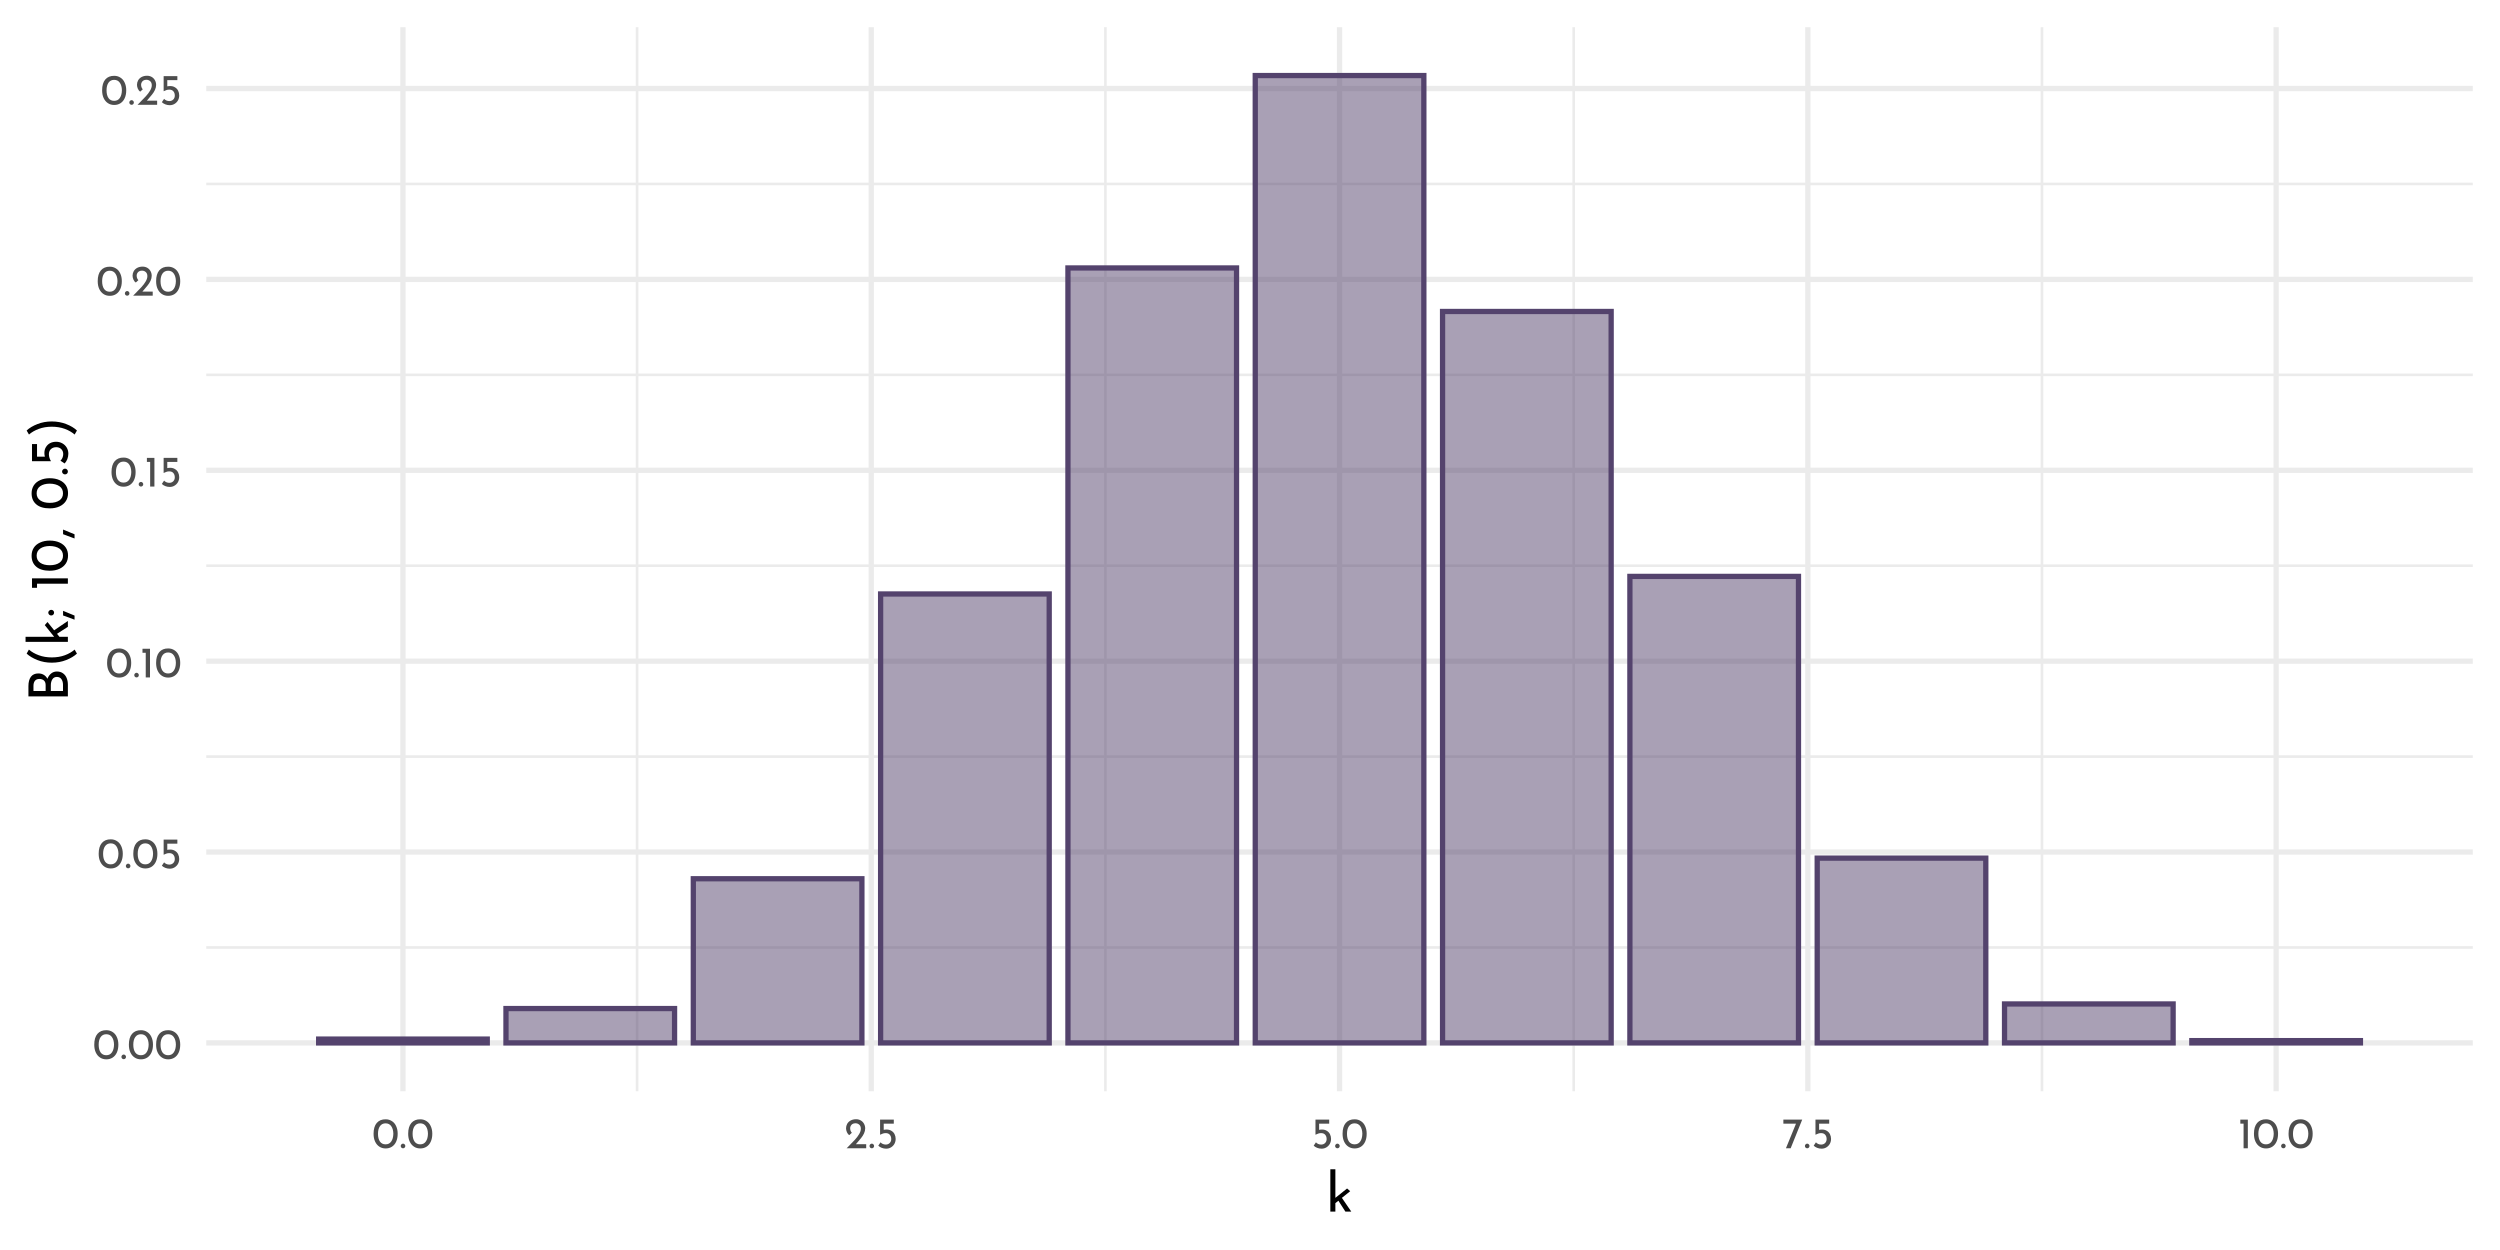
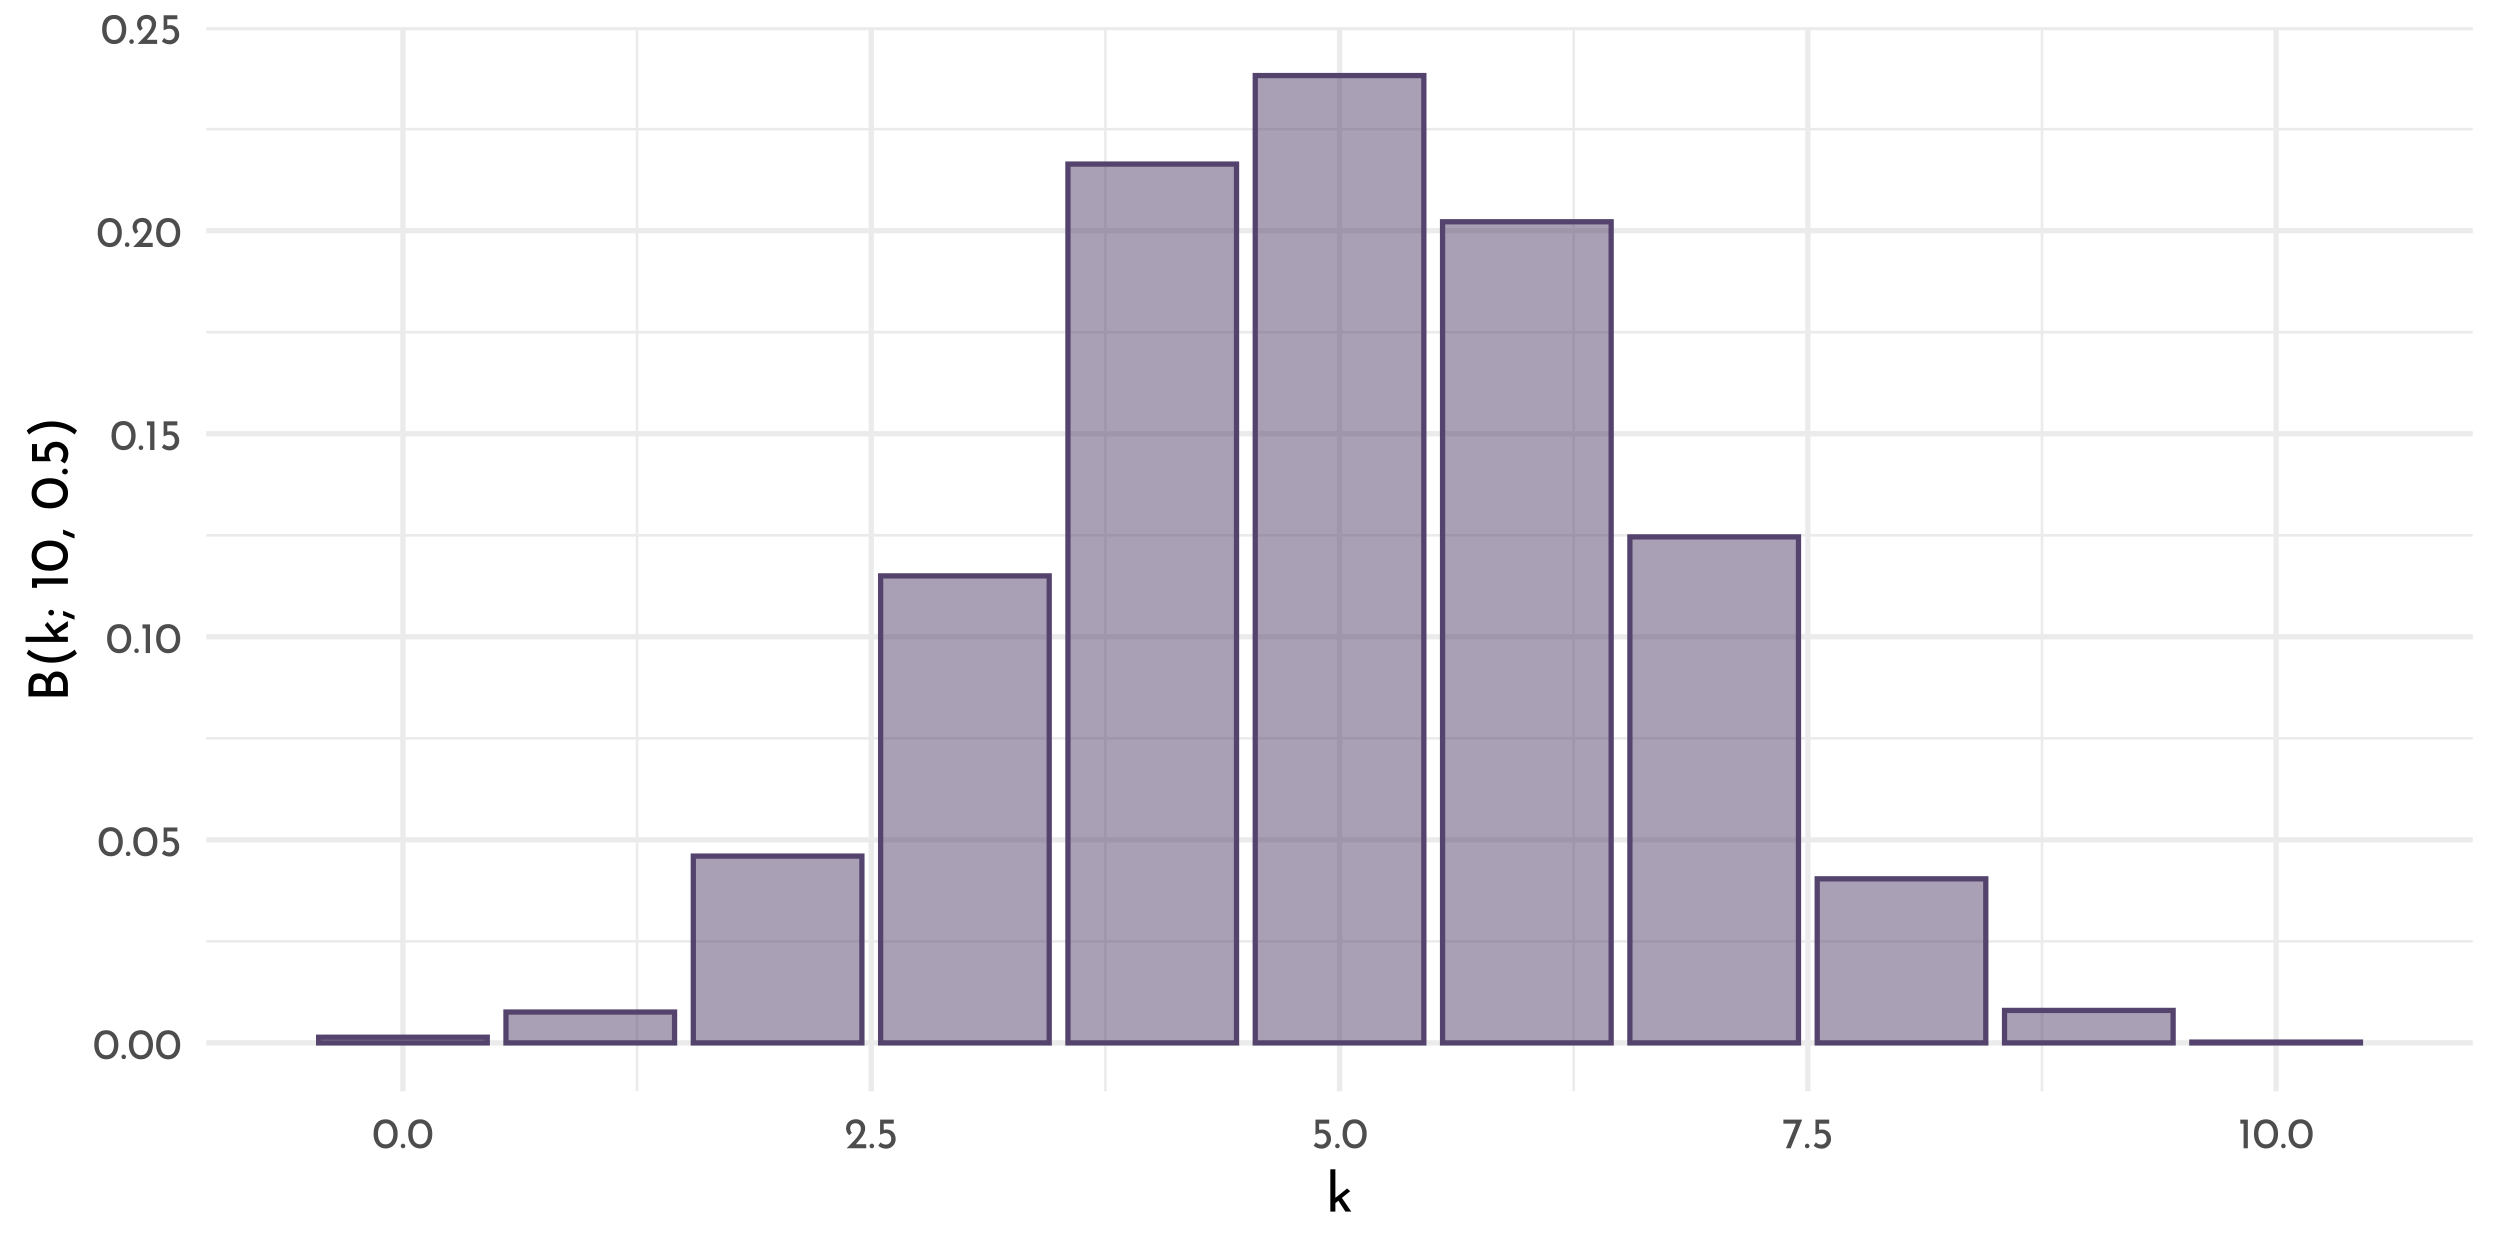
<svg xmlns="http://www.w3.org/2000/svg" xmlns:xlink="http://www.w3.org/1999/xlink" width="504pt" height="252pt" viewBox="0 0 504 252" version="1.1">
  <defs>
    <g>
      <symbol overflow="visible" id="glyph0-0">
        <path style="stroke:none;" d="" />
      </symbol>
      <symbol overflow="visible" id="glyph0-1">
        <path style="stroke:none;" d="M 2.75 0.031 C 2.27 0.031 1.848 -0.086 1.484 -0.328 C 1.117 -0.566 0.832 -0.906 0.625 -1.344 C 0.414 -1.789 0.312 -2.316 0.312 -2.922 C 0.312 -3.879 0.523 -4.609 0.953 -5.109 C 1.391 -5.609 1.988 -5.852 2.75 -5.844 C 3.219 -5.844 3.633 -5.723 4 -5.484 C 4.375 -5.254 4.66 -4.914 4.859 -4.469 C 5.066 -4.031 5.172 -3.516 5.172 -2.922 C 5.172 -2.305 5.066 -1.773 4.859 -1.328 C 4.66 -0.891 4.375 -0.551 4 -0.312 C 3.633 -0.082 3.219 0.031 2.75 0.031 Z M 2.734 -0.797 C 3.234 -0.797 3.613 -0.988 3.875 -1.375 C 4.145 -1.758 4.285 -2.281 4.297 -2.938 C 4.285 -3.57 4.145 -4.078 3.875 -4.453 C 3.613 -4.836 3.234 -5.031 2.734 -5.031 C 2.242 -5.031 1.863 -4.836 1.594 -4.453 C 1.332 -4.078 1.203 -3.566 1.203 -2.922 C 1.203 -2.266 1.332 -1.742 1.594 -1.359 C 1.863 -0.984 2.242 -0.797 2.734 -0.797 Z M 2.734 -0.797 " />
      </symbol>
      <symbol overflow="visible" id="glyph0-2">
        <path style="stroke:none;" d="M 0.297 -0.469 C 0.297 -0.594 0.344 -0.703 0.438 -0.797 C 0.531 -0.891 0.641 -0.938 0.766 -0.938 C 0.879 -0.938 0.984 -0.891 1.078 -0.797 C 1.172 -0.703 1.219 -0.594 1.219 -0.469 C 1.219 -0.332 1.172 -0.219 1.078 -0.125 C 0.984 -0.039 0.879 0 0.766 0 C 0.641 0 0.531 -0.039 0.438 -0.125 C 0.344 -0.219 0.297 -0.332 0.297 -0.469 Z M 0.297 -0.469 " />
      </symbol>
      <symbol overflow="visible" id="glyph0-3">
        <path style="stroke:none;" d="M 2.266 -3.781 C 2.641 -3.781 2.961 -3.691 3.234 -3.516 C 3.516 -3.348 3.723 -3.125 3.859 -2.844 C 4.004 -2.562 4.078 -2.242 4.078 -1.891 C 4.078 -1.523 3.992 -1.191 3.828 -0.891 C 3.66 -0.598 3.43 -0.363 3.141 -0.188 C 2.848 -0.008 2.52 0.078 2.156 0.078 C 1.852 0.078 1.555 0.02 1.266 -0.094 C 0.984 -0.207 0.754 -0.352 0.578 -0.531 L 1.031 -1.203 C 1.145 -1.066 1.297 -0.957 1.484 -0.875 C 1.68 -0.789 1.879 -0.75 2.078 -0.75 C 2.398 -0.75 2.664 -0.852 2.875 -1.062 C 3.082 -1.27 3.188 -1.535 3.188 -1.859 C 3.188 -2.223 3.086 -2.516 2.891 -2.734 C 2.703 -2.953 2.426 -3.062 2.062 -3.062 C 1.863 -3.062 1.676 -3.031 1.5 -2.969 C 1.32 -2.914 1.133 -2.836 0.938 -2.734 L 0.938 -5.781 L 3.703 -5.781 L 3.703 -4.969 L 1.672 -4.969 L 1.672 -3.719 C 1.859 -3.758 2.055 -3.781 2.266 -3.781 Z M 2.266 -3.781 " />
      </symbol>
      <symbol overflow="visible" id="glyph0-4">
        <path style="stroke:none;" d="M 1.984 -5.781 L 1.984 0 L 1.125 0 L 1.125 -4.969 L 0.469 -4.969 L 0.469 -5.781 Z M 1.984 -5.781 " />
      </symbol>
      <symbol overflow="visible" id="glyph0-5">
        <path style="stroke:none;" d="M 4.422 -0.828 L 4.422 0 L 0.469 0 L 0.766 -0.297 C 1.359 -0.891 1.82 -1.367 2.156 -1.734 C 2.5 -2.109 2.781 -2.484 3 -2.859 C 3.227 -3.242 3.344 -3.602 3.344 -3.938 C 3.344 -4.301 3.234 -4.578 3.016 -4.766 C 2.805 -4.953 2.551 -5.047 2.25 -5.047 C 2.008 -5.047 1.805 -4.992 1.641 -4.891 C 1.484 -4.785 1.367 -4.656 1.297 -4.5 C 1.223 -4.352 1.188 -4.207 1.188 -4.062 C 1.188 -3.688 1.301 -3.375 1.531 -3.125 L 1.016 -2.656 C 0.816 -2.77 0.656 -2.969 0.531 -3.25 C 0.414 -3.531 0.359 -3.789 0.359 -4.031 C 0.359 -4.352 0.438 -4.656 0.594 -4.938 C 0.758 -5.219 0.992 -5.441 1.297 -5.609 C 1.609 -5.773 1.973 -5.859 2.391 -5.859 C 2.742 -5.859 3.062 -5.773 3.344 -5.609 C 3.625 -5.441 3.836 -5.219 3.984 -4.938 C 4.141 -4.656 4.219 -4.348 4.219 -4.016 C 4.219 -3.68 4.141 -3.344 3.984 -3 C 3.828 -2.664 3.629 -2.352 3.391 -2.062 C 3.16 -1.77 2.852 -1.406 2.469 -0.969 L 2.344 -0.828 Z M 4.422 -0.828 " />
      </symbol>
      <symbol overflow="visible" id="glyph0-6">
        <path style="stroke:none;" d="M 4.062 -5.781 L 1.734 0 L 0.781 0 L 2.812 -4.969 L 0.266 -4.969 L 0.266 -5.781 Z M 4.062 -5.781 " />
      </symbol>
      <symbol overflow="visible" id="glyph1-0">
        <path style="stroke:none;" d="" />
      </symbol>
      <symbol overflow="visible" id="glyph1-1">
        <path style="stroke:none;" d="M 2.516 -2.188 L 1.906 -1.703 L 1.906 0 L 0.891 0 L 0.891 -8.531 L 1.906 -8.531 L 1.906 -2.766 L 4.266 -4.656 L 4.891 -4.109 L 3.219 -2.766 L 5.109 0 L 3.922 0 Z M 2.516 -2.188 " />
      </symbol>
      <symbol overflow="visible" id="glyph2-0">
        <path style="stroke:none;" d="" />
      </symbol>
      <symbol overflow="visible" id="glyph2-1">
        <path style="stroke:none;" d="M -4.125 -4.688 C -3.945 -5.145 -3.691 -5.504 -3.359 -5.766 C -3.035 -6.023 -2.66 -6.156 -2.234 -6.156 C -1.723 -6.156 -1.301 -6.031 -0.969 -5.781 C -0.633 -5.539 -0.391 -5.219 -0.234 -4.812 C -0.078 -4.414 0 -3.984 0 -3.516 L 0 -1.141 L -7.953 -1.141 L -7.953 -3.203 C -7.953 -4.016 -7.785 -4.645 -7.453 -5.094 C -7.117 -5.539 -6.617 -5.766 -5.953 -5.766 C -5.535 -5.766 -5.172 -5.672 -4.859 -5.484 C -4.547 -5.297 -4.301 -5.031 -4.125 -4.688 Z M -4.484 -2.219 L -4.484 -3.422 C -4.484 -3.828 -4.598 -4.133 -4.828 -4.344 C -5.066 -4.551 -5.367 -4.656 -5.734 -4.656 C -6.141 -4.656 -6.441 -4.531 -6.641 -4.281 C -6.836 -4.039 -6.938 -3.695 -6.938 -3.25 L -6.938 -2.219 Z M -0.984 -3.469 C -0.984 -3.926 -1.086 -4.305 -1.297 -4.609 C -1.504 -4.91 -1.812 -5.062 -2.219 -5.062 C -2.633 -5.062 -2.941 -4.895 -3.141 -4.562 C -3.336 -4.238 -3.438 -3.848 -3.438 -3.391 L -3.438 -2.219 L -0.984 -2.219 Z M -0.984 -3.469 " />
      </symbol>
      <symbol overflow="visible" id="glyph2-2">
        <path style="stroke:none;" d="M -3.25 -1.125 C -4.289 -1.125 -5.254 -1.301 -6.141 -1.656 C -7.035 -2.008 -7.758 -2.441 -8.312 -2.953 L -7.859 -3.766 C -7.316 -3.297 -6.648 -2.914 -5.859 -2.625 C -5.078 -2.332 -4.207 -2.188 -3.25 -2.188 C -2.281 -2.188 -1.398 -2.332 -0.609 -2.625 C 0.172 -2.914 0.828 -3.297 1.359 -3.766 L 1.828 -2.953 C 1.273 -2.441 0.551 -2.008 -0.344 -1.656 C -1.238 -1.301 -2.207 -1.125 -3.25 -1.125 Z M -3.25 -1.125 " />
      </symbol>
      <symbol overflow="visible" id="glyph2-3">
        <path style="stroke:none;" d="M -2.188 -2.516 L -1.703 -1.906 L 0 -1.906 L 0 -0.891 L -8.531 -0.891 L -8.531 -1.906 L -2.766 -1.906 L -4.656 -4.266 L -4.109 -4.891 L -2.766 -3.219 L 0 -5.109 L 0 -3.922 Z M -2.188 -2.516 " />
      </symbol>
      <symbol overflow="visible" id="glyph2-4">
        <path style="stroke:none;" d="M -3.359 -0.719 C -3.523 -0.719 -3.664 -0.773 -3.781 -0.891 C -3.895 -1.016 -3.953 -1.148 -3.953 -1.297 C -3.953 -1.43 -3.895 -1.555 -3.781 -1.672 C -3.664 -1.797 -3.523 -1.859 -3.359 -1.859 C -3.191 -1.859 -3.051 -1.801 -2.938 -1.688 C -2.832 -1.57 -2.781 -1.441 -2.781 -1.297 C -2.781 -1.141 -2.832 -1.004 -2.938 -0.891 C -3.051 -0.773 -3.191 -0.719 -3.359 -0.719 Z M 1.344 -0.703 L 1.344 0.125 C 0.664 -0.125 0.004 -0.367 -0.641 -0.609 L -0.969 -0.719 L -0.969 -1.656 Z M 1.344 -0.703 " />
      </symbol>
      <symbol overflow="visible" id="glyph2-5">
        <path style="stroke:none;" d="" />
      </symbol>
      <symbol overflow="visible" id="glyph2-6">
        <path style="stroke:none;" d="M -7.234 -2.484 L 0 -2.484 L 0 -1.406 L -6.219 -1.406 L -6.219 -0.578 L -7.234 -0.578 Z M -7.234 -2.484 " />
      </symbol>
      <symbol overflow="visible" id="glyph2-7">
        <path style="stroke:none;" d="M 0.031 -3.438 C 0.031 -2.844 -0.113 -2.316 -0.406 -1.859 C -0.707 -1.398 -1.133 -1.039 -1.688 -0.781 C -2.25 -0.52 -2.906 -0.391 -3.656 -0.391 C -4.844 -0.391 -5.75 -0.66 -6.375 -1.203 C -7.008 -1.742 -7.32 -2.488 -7.312 -3.438 C -7.312 -4.031 -7.164 -4.555 -6.875 -5.016 C -6.582 -5.473 -6.156 -5.828 -5.594 -6.078 C -5.039 -6.336 -4.395 -6.469 -3.656 -6.469 C -2.895 -6.469 -2.234 -6.336 -1.672 -6.078 C -1.117 -5.828 -0.691 -5.473 -0.391 -5.016 C -0.098 -4.555 0.039 -4.031 0.031 -3.438 Z M -0.984 -3.422 C -0.984 -4.047 -1.223 -4.523 -1.703 -4.859 C -2.191 -5.191 -2.848 -5.363 -3.672 -5.375 C -4.473 -5.363 -5.109 -5.191 -5.578 -4.859 C -6.055 -4.523 -6.297 -4.047 -6.297 -3.422 C -6.297 -2.805 -6.055 -2.332 -5.578 -2 C -5.098 -1.664 -4.457 -1.5 -3.656 -1.5 C -2.844 -1.5 -2.191 -1.664 -1.703 -2 C -1.223 -2.332 -0.984 -2.805 -0.984 -3.422 Z M -0.984 -3.422 " />
      </symbol>
      <symbol overflow="visible" id="glyph2-8">
        <path style="stroke:none;" d="M 0.578 -1.188 L 1.344 -0.875 L 1.344 -0.031 L 0.578 -0.312 C -0.316 -0.645 -0.832 -0.836 -0.969 -0.891 L -0.969 -1.828 Z M 0.578 -1.188 " />
      </symbol>
      <symbol overflow="visible" id="glyph2-9">
        <path style="stroke:none;" d="M -0.578 -0.375 C -0.742 -0.375 -0.883 -0.43 -1 -0.547 C -1.113 -0.66 -1.172 -0.797 -1.172 -0.953 C -1.172 -1.098 -1.113 -1.227 -1 -1.344 C -0.883 -1.469 -0.742 -1.531 -0.578 -1.531 C -0.41 -1.531 -0.27 -1.469 -0.156 -1.344 C -0.051 -1.227 0 -1.098 0 -0.953 C 0 -0.797 -0.051 -0.66 -0.156 -0.547 C -0.27 -0.43 -0.41 -0.375 -0.578 -0.375 Z M -0.578 -0.375 " />
      </symbol>
      <symbol overflow="visible" id="glyph2-10">
        <path style="stroke:none;" d="M -4.734 -2.828 C -4.734 -3.305 -4.625 -3.711 -4.406 -4.047 C -4.195 -4.391 -3.914 -4.648 -3.562 -4.828 C -3.207 -5.004 -2.805 -5.094 -2.359 -5.094 C -1.91 -5.094 -1.5 -4.988 -1.125 -4.781 C -0.75 -4.57 -0.453 -4.285 -0.234 -3.922 C -0.016 -3.555 0.094 -3.145 0.094 -2.688 C 0.094 -2.32 0.023 -1.957 -0.109 -1.594 C -0.254 -1.238 -0.438 -0.945 -0.656 -0.719 L -1.5 -1.281 C -1.332 -1.426 -1.195 -1.617 -1.094 -1.859 C -0.988 -2.109 -0.938 -2.359 -0.938 -2.609 C -0.938 -3.016 -1.066 -3.348 -1.328 -3.609 C -1.586 -3.867 -1.922 -4 -2.328 -4 C -2.773 -4 -3.133 -3.875 -3.406 -3.625 C -3.688 -3.375 -3.828 -3.023 -3.828 -2.578 C -3.828 -2.336 -3.789 -2.102 -3.719 -1.875 C -3.656 -1.656 -3.551 -1.422 -3.406 -1.172 L -7.234 -1.172 L -7.234 -4.625 L -6.219 -4.625 L -6.219 -2.094 L -4.641 -2.094 C -4.703 -2.32 -4.734 -2.566 -4.734 -2.828 Z M -4.734 -2.828 " />
      </symbol>
      <symbol overflow="visible" id="glyph2-11">
        <path style="stroke:none;" d="M -3.25 -3.438 C -2.207 -3.438 -1.234 -3.258 -0.328 -2.906 C 0.566 -2.562 1.285 -2.129 1.828 -1.609 L 1.359 -0.797 C 0.828 -1.266 0.172 -1.645 -0.609 -1.938 C -1.398 -2.227 -2.281 -2.375 -3.25 -2.375 C -4.207 -2.375 -5.078 -2.227 -5.859 -1.938 C -6.648 -1.645 -7.312 -1.266 -7.844 -0.797 L -8.312 -1.609 C -7.758 -2.129 -7.035 -2.562 -6.141 -2.906 C -5.254 -3.258 -4.289 -3.438 -3.25 -3.438 Z M -3.25 -3.438 " />
      </symbol>
    </g>
    <clipPath id="clip1">
-       <path d="M 41.582 190 L 498.52 190 L 498.52 192 L 41.582 192 Z M 41.582 190 " />
+       <path d="M 41.582 189 L 498.52 189 L 498.52 191 L 41.582 191 Z M 41.582 189 " />
    </clipPath>
    <clipPath id="clip2">
-       <path d="M 41.582 152 L 498.52 152 L 498.52 153 L 41.582 153 Z M 41.582 152 " />
+       <path d="M 41.582 148 L 498.52 148 L 498.52 150 L 41.582 150 Z M 41.582 148 " />
    </clipPath>
    <clipPath id="clip3">
-       <path d="M 41.582 113 L 498.52 113 L 498.52 115 L 41.582 115 Z M 41.582 113 " />
+       <path d="M 41.582 107 L 498.52 107 L 498.52 109 L 41.582 109 Z M 41.582 107 " />
    </clipPath>
    <clipPath id="clip4">
-       <path d="M 41.582 75 L 498.52 75 L 498.52 76 L 41.582 76 Z M 41.582 75 " />
+       <path d="M 41.582 66 L 498.52 66 L 498.52 68 L 41.582 68 Z M 41.582 66 " />
    </clipPath>
    <clipPath id="clip5">
-       <path d="M 41.582 36 L 498.52 36 L 498.52 38 L 41.582 38 Z M 41.582 36 " />
+       <path d="M 41.582 25 L 498.52 25 L 498.52 27 L 41.582 27 Z M 41.582 25 " />
    </clipPath>
    <clipPath id="clip6">
      <path d="M 128 5.48 L 129 5.48 L 129 220 L 128 220 Z M 128 5.48 " />
    </clipPath>
    <clipPath id="clip7">
      <path d="M 222 5.48 L 224 5.48 L 224 220 L 222 220 Z M 222 5.48 " />
    </clipPath>
    <clipPath id="clip8">
      <path d="M 316 5.48 L 318 5.48 L 318 220 L 316 220 Z M 316 5.48 " />
    </clipPath>
    <clipPath id="clip9">
      <path d="M 411 5.48 L 412 5.48 L 412 220 L 411 220 Z M 411 5.48 " />
    </clipPath>
    <clipPath id="clip10">
      <path d="M 41.582 209 L 498.52 209 L 498.52 211 L 41.582 211 Z M 41.582 209 " />
    </clipPath>
    <clipPath id="clip11">
-       <path d="M 41.582 171 L 498.52 171 L 498.52 173 L 41.582 173 Z M 41.582 171 " />
+       <path d="M 41.582 168 L 498.52 168 L 498.52 170 L 41.582 170 Z M 41.582 168 " />
    </clipPath>
    <clipPath id="clip12">
-       <path d="M 41.582 132 L 498.52 132 L 498.52 134 L 41.582 134 Z M 41.582 132 " />
+       <path d="M 41.582 127 L 498.52 127 L 498.52 129 L 41.582 129 Z M 41.582 127 " />
    </clipPath>
    <clipPath id="clip13">
-       <path d="M 41.582 94 L 498.52 94 L 498.52 96 L 41.582 96 Z M 41.582 94 " />
+       <path d="M 41.582 86 L 498.52 86 L 498.52 88 L 41.582 88 Z M 41.582 86 " />
    </clipPath>
    <clipPath id="clip14">
-       <path d="M 41.582 55 L 498.52 55 L 498.52 57 L 41.582 57 Z M 41.582 55 " />
+       <path d="M 41.582 45 L 498.52 45 L 498.52 48 L 41.582 48 Z M 41.582 45 " />
    </clipPath>
    <clipPath id="clip15">
-       <path d="M 41.582 17 L 498.52 17 L 498.52 19 L 41.582 19 Z M 41.582 17 " />
+       <path d="M 41.582 5.48 L 498.52 5.48 L 498.52 7 L 41.582 7 Z M 41.582 5.48 " />
    </clipPath>
    <clipPath id="clip16">
      <path d="M 80 5.48 L 82 5.48 L 82 220 L 80 220 Z M 80 5.48 " />
    </clipPath>
    <clipPath id="clip17">
      <path d="M 175 5.48 L 177 5.48 L 177 220 L 175 220 Z M 175 5.48 " />
    </clipPath>
    <clipPath id="clip18">
      <path d="M 269 5.48 L 271 5.48 L 271 220 L 269 220 Z M 269 5.48 " />
    </clipPath>
    <clipPath id="clip19">
      <path d="M 363 5.48 L 365 5.48 L 365 220 L 363 220 Z M 363 5.48 " />
    </clipPath>
    <clipPath id="clip20">
      <path d="M 458 5.48 L 460 5.48 L 460 220 L 458 220 Z M 458 5.48 " />
    </clipPath>
  </defs>
  <g id="surface9">
    <rect x="0" y="0" width="504" height="252" style="fill:rgb(100%,100%,100%);fill-opacity:1;stroke:none;" />
    <g clip-path="url(#clip1)" clip-rule="nonzero">
-       <path style="fill:none;stroke-width:0.533;stroke-linecap:butt;stroke-linejoin:round;stroke:rgb(92.157%,92.157%,92.157%);stroke-opacity:1;stroke-miterlimit:10;" d="M 41.582 191.008 L 498.52 191.008 " />
+       <path style="fill:none;stroke-width:0.533;stroke-linecap:butt;stroke-linejoin:round;stroke:rgb(92.157%,92.157%,92.157%);stroke-opacity:1;stroke-miterlimit:10;" d="M 41.582 189.781 L 498.52 189.781 " />
    </g>
    <g clip-path="url(#clip2)" clip-rule="nonzero">
-       <path style="fill:none;stroke-width:0.533;stroke-linecap:butt;stroke-linejoin:round;stroke:rgb(92.157%,92.157%,92.157%);stroke-opacity:1;stroke-miterlimit:10;" d="M 41.582 152.527 L 498.52 152.527 " />
+       <path style="fill:none;stroke-width:0.533;stroke-linecap:butt;stroke-linejoin:round;stroke:rgb(92.157%,92.157%,92.157%);stroke-opacity:1;stroke-miterlimit:10;" d="M 41.582 148.844 L 498.52 148.844 " />
    </g>
    <g clip-path="url(#clip3)" clip-rule="nonzero">
-       <path style="fill:none;stroke-width:0.533;stroke-linecap:butt;stroke-linejoin:round;stroke:rgb(92.157%,92.157%,92.157%);stroke-opacity:1;stroke-miterlimit:10;" d="M 41.582 114.047 L 498.52 114.047 " />
+       <path style="fill:none;stroke-width:0.533;stroke-linecap:butt;stroke-linejoin:round;stroke:rgb(92.157%,92.157%,92.157%);stroke-opacity:1;stroke-miterlimit:10;" d="M 41.582 107.91 L 498.52 107.91 " />
    </g>
    <g clip-path="url(#clip4)" clip-rule="nonzero">
-       <path style="fill:none;stroke-width:0.533;stroke-linecap:butt;stroke-linejoin:round;stroke:rgb(92.157%,92.157%,92.157%);stroke-opacity:1;stroke-miterlimit:10;" d="M 41.582 75.566 L 498.52 75.566 " />
+       <path style="fill:none;stroke-width:0.533;stroke-linecap:butt;stroke-linejoin:round;stroke:rgb(92.157%,92.157%,92.157%);stroke-opacity:1;stroke-miterlimit:10;" d="M 41.582 66.973 L 498.52 66.973 " />
    </g>
    <g clip-path="url(#clip5)" clip-rule="nonzero">
-       <path style="fill:none;stroke-width:0.533;stroke-linecap:butt;stroke-linejoin:round;stroke:rgb(92.157%,92.157%,92.157%);stroke-opacity:1;stroke-miterlimit:10;" d="M 41.582 37.086 L 498.52 37.086 " />
+       <path style="fill:none;stroke-width:0.533;stroke-linecap:butt;stroke-linejoin:round;stroke:rgb(92.157%,92.157%,92.157%);stroke-opacity:1;stroke-miterlimit:10;" d="M 41.582 26.039 L 498.52 26.039 " />
    </g>
    <g clip-path="url(#clip6)" clip-rule="nonzero">
      <path style="fill:none;stroke-width:0.533;stroke-linecap:butt;stroke-linejoin:round;stroke:rgb(92.157%,92.157%,92.157%);stroke-opacity:1;stroke-miterlimit:10;" d="M 128.438 220 L 128.438 5.48 " />
    </g>
    <g clip-path="url(#clip7)" clip-rule="nonzero">
      <path style="fill:none;stroke-width:0.533;stroke-linecap:butt;stroke-linejoin:round;stroke:rgb(92.157%,92.157%,92.157%);stroke-opacity:1;stroke-miterlimit:10;" d="M 222.848 220 L 222.848 5.48 " />
    </g>
    <g clip-path="url(#clip8)" clip-rule="nonzero">
      <path style="fill:none;stroke-width:0.533;stroke-linecap:butt;stroke-linejoin:round;stroke:rgb(92.157%,92.157%,92.157%);stroke-opacity:1;stroke-miterlimit:10;" d="M 317.258 220 L 317.258 5.48 " />
    </g>
    <g clip-path="url(#clip9)" clip-rule="nonzero">
      <path style="fill:none;stroke-width:0.533;stroke-linecap:butt;stroke-linejoin:round;stroke:rgb(92.157%,92.157%,92.157%);stroke-opacity:1;stroke-miterlimit:10;" d="M 411.664 220 L 411.664 5.48 " />
    </g>
    <g clip-path="url(#clip10)" clip-rule="nonzero">
      <path style="fill:none;stroke-width:1.067;stroke-linecap:butt;stroke-linejoin:round;stroke:rgb(92.157%,92.157%,92.157%);stroke-opacity:1;stroke-miterlimit:10;" d="M 41.582 210.25 L 498.52 210.25 " />
    </g>
    <g clip-path="url(#clip11)" clip-rule="nonzero">
-       <path style="fill:none;stroke-width:1.067;stroke-linecap:butt;stroke-linejoin:round;stroke:rgb(92.157%,92.157%,92.157%);stroke-opacity:1;stroke-miterlimit:10;" d="M 41.582 171.77 L 498.52 171.77 " />
+       <path style="fill:none;stroke-width:1.067;stroke-linecap:butt;stroke-linejoin:round;stroke:rgb(92.157%,92.157%,92.157%);stroke-opacity:1;stroke-miterlimit:10;" d="M 41.582 169.312 L 498.52 169.312 " />
    </g>
    <g clip-path="url(#clip12)" clip-rule="nonzero">
-       <path style="fill:none;stroke-width:1.067;stroke-linecap:butt;stroke-linejoin:round;stroke:rgb(92.157%,92.157%,92.157%);stroke-opacity:1;stroke-miterlimit:10;" d="M 41.582 133.289 L 498.52 133.289 " />
+       <path style="fill:none;stroke-width:1.067;stroke-linecap:butt;stroke-linejoin:round;stroke:rgb(92.157%,92.157%,92.157%);stroke-opacity:1;stroke-miterlimit:10;" d="M 41.582 128.379 L 498.52 128.379 " />
    </g>
    <g clip-path="url(#clip13)" clip-rule="nonzero">
-       <path style="fill:none;stroke-width:1.067;stroke-linecap:butt;stroke-linejoin:round;stroke:rgb(92.157%,92.157%,92.157%);stroke-opacity:1;stroke-miterlimit:10;" d="M 41.582 94.809 L 498.52 94.809 " />
+       <path style="fill:none;stroke-width:1.067;stroke-linecap:butt;stroke-linejoin:round;stroke:rgb(92.157%,92.157%,92.157%);stroke-opacity:1;stroke-miterlimit:10;" d="M 41.582 87.441 L 498.52 87.441 " />
    </g>
    <g clip-path="url(#clip14)" clip-rule="nonzero">
-       <path style="fill:none;stroke-width:1.067;stroke-linecap:butt;stroke-linejoin:round;stroke:rgb(92.157%,92.157%,92.157%);stroke-opacity:1;stroke-miterlimit:10;" d="M 41.582 56.328 L 498.52 56.328 " />
+       <path style="fill:none;stroke-width:1.067;stroke-linecap:butt;stroke-linejoin:round;stroke:rgb(92.157%,92.157%,92.157%);stroke-opacity:1;stroke-miterlimit:10;" d="M 41.582 46.504 L 498.52 46.504 " />
    </g>
    <g clip-path="url(#clip15)" clip-rule="nonzero">
-       <path style="fill:none;stroke-width:1.067;stroke-linecap:butt;stroke-linejoin:round;stroke:rgb(92.157%,92.157%,92.157%);stroke-opacity:1;stroke-miterlimit:10;" d="M 41.582 17.848 L 498.52 17.848 " />
+       <path style="fill:none;stroke-width:1.067;stroke-linecap:butt;stroke-linejoin:round;stroke:rgb(92.157%,92.157%,92.157%);stroke-opacity:1;stroke-miterlimit:10;" d="M 41.582 5.57 L 498.52 5.57 " />
    </g>
    <g clip-path="url(#clip16)" clip-rule="nonzero">
      <path style="fill:none;stroke-width:1.067;stroke-linecap:butt;stroke-linejoin:round;stroke:rgb(92.157%,92.157%,92.157%);stroke-opacity:1;stroke-miterlimit:10;" d="M 81.234 220 L 81.234 5.48 " />
    </g>
    <g clip-path="url(#clip17)" clip-rule="nonzero">
      <path style="fill:none;stroke-width:1.067;stroke-linecap:butt;stroke-linejoin:round;stroke:rgb(92.157%,92.157%,92.157%);stroke-opacity:1;stroke-miterlimit:10;" d="M 175.645 220 L 175.645 5.48 " />
    </g>
    <g clip-path="url(#clip18)" clip-rule="nonzero">
      <path style="fill:none;stroke-width:1.067;stroke-linecap:butt;stroke-linejoin:round;stroke:rgb(92.157%,92.157%,92.157%);stroke-opacity:1;stroke-miterlimit:10;" d="M 270.051 220 L 270.051 5.48 " />
    </g>
    <g clip-path="url(#clip19)" clip-rule="nonzero">
      <path style="fill:none;stroke-width:1.067;stroke-linecap:butt;stroke-linejoin:round;stroke:rgb(92.157%,92.157%,92.157%);stroke-opacity:1;stroke-miterlimit:10;" d="M 364.461 220 L 364.461 5.48 " />
    </g>
    <g clip-path="url(#clip20)" clip-rule="nonzero">
      <path style="fill:none;stroke-width:1.067;stroke-linecap:butt;stroke-linejoin:round;stroke:rgb(92.157%,92.157%,92.157%);stroke-opacity:1;stroke-miterlimit:10;" d="M 458.867 220 L 458.867 5.48 " />
    </g>
-     <path style="fill-rule:nonzero;fill:rgb(32.941%,26.275%,42.745%);fill-opacity:0.502;stroke-width:1.067;stroke-linecap:square;stroke-linejoin:miter;stroke:rgb(32.941%,26.275%,42.745%);stroke-opacity:1;stroke-miterlimit:10;" d="M 64.242 210.25 L 98.23 210.25 L 98.23 209.48 L 64.242 209.48 Z M 64.242 210.25 " />
-     <path style="fill-rule:nonzero;fill:rgb(32.941%,26.275%,42.745%);fill-opacity:0.502;stroke-width:1.067;stroke-linecap:square;stroke-linejoin:miter;stroke:rgb(32.941%,26.275%,42.745%);stroke-opacity:1;stroke-miterlimit:10;" d="M 102.004 210.25 L 135.992 210.25 L 135.992 203.324 L 102.004 203.324 Z M 102.004 210.25 " />
-     <path style="fill-rule:nonzero;fill:rgb(32.941%,26.275%,42.745%);fill-opacity:0.502;stroke-width:1.067;stroke-linecap:square;stroke-linejoin:miter;stroke:rgb(32.941%,26.275%,42.745%);stroke-opacity:1;stroke-miterlimit:10;" d="M 139.77 210.25 L 173.758 210.25 L 173.758 177.156 L 139.77 177.156 Z M 139.77 210.25 " />
-     <path style="fill-rule:nonzero;fill:rgb(32.941%,26.275%,42.745%);fill-opacity:0.502;stroke-width:1.067;stroke-linecap:square;stroke-linejoin:miter;stroke:rgb(32.941%,26.275%,42.745%);stroke-opacity:1;stroke-miterlimit:10;" d="M 177.531 210.25 L 211.52 210.25 L 211.52 119.746 L 177.531 119.746 Z M 177.531 210.25 " />
-     <path style="fill-rule:nonzero;fill:rgb(32.941%,26.275%,42.745%);fill-opacity:0.502;stroke-width:1.067;stroke-linecap:square;stroke-linejoin:miter;stroke:rgb(32.941%,26.275%,42.745%);stroke-opacity:1;stroke-miterlimit:10;" d="M 215.297 210.25 L 249.285 210.25 L 249.285 54.02 L 215.297 54.02 Z M 215.297 210.25 " />
+     <path style="fill-rule:nonzero;fill:rgb(32.941%,26.275%,42.745%);fill-opacity:0.502;stroke-width:1.067;stroke-linecap:square;stroke-linejoin:miter;stroke:rgb(32.941%,26.275%,42.745%);stroke-opacity:1;stroke-miterlimit:10;" d="M 64.242 210.25 L 98.23 210.25 L 98.23 209.105 L 64.242 209.105 Z M 64.242 210.25 " />
+     <path style="fill-rule:nonzero;fill:rgb(32.941%,26.275%,42.745%);fill-opacity:0.502;stroke-width:1.067;stroke-linecap:square;stroke-linejoin:miter;stroke:rgb(32.941%,26.275%,42.745%);stroke-opacity:1;stroke-miterlimit:10;" d="M 102.004 210.25 L 135.992 210.25 L 135.992 204.027 L 102.004 204.027 Z M 102.004 210.25 " />
+     <path style="fill-rule:nonzero;fill:rgb(32.941%,26.275%,42.745%);fill-opacity:0.502;stroke-width:1.067;stroke-linecap:square;stroke-linejoin:miter;stroke:rgb(32.941%,26.275%,42.745%);stroke-opacity:1;stroke-miterlimit:10;" d="M 139.77 210.25 L 173.758 210.25 L 173.758 172.59 L 139.77 172.59 Z M 139.77 210.25 " />
+     <path style="fill-rule:nonzero;fill:rgb(32.941%,26.275%,42.745%);fill-opacity:0.502;stroke-width:1.067;stroke-linecap:square;stroke-linejoin:miter;stroke:rgb(32.941%,26.275%,42.745%);stroke-opacity:1;stroke-miterlimit:10;" d="M 177.531 210.25 L 211.52 210.25 L 211.52 116.098 L 177.531 116.098 Z M 177.531 210.25 " />
+     <path style="fill-rule:nonzero;fill:rgb(32.941%,26.275%,42.745%);fill-opacity:0.502;stroke-width:1.067;stroke-linecap:square;stroke-linejoin:miter;stroke:rgb(32.941%,26.275%,42.745%);stroke-opacity:1;stroke-miterlimit:10;" d="M 215.297 210.25 L 249.285 210.25 L 249.285 33.078 L 215.297 33.078 Z M 215.297 210.25 " />
    <path style="fill-rule:nonzero;fill:rgb(32.941%,26.275%,42.745%);fill-opacity:0.502;stroke-width:1.067;stroke-linecap:square;stroke-linejoin:miter;stroke:rgb(32.941%,26.275%,42.745%);stroke-opacity:1;stroke-miterlimit:10;" d="M 253.059 210.25 L 287.047 210.25 L 287.047 15.23 L 253.059 15.23 Z M 253.059 210.25 " />
-     <path style="fill-rule:nonzero;fill:rgb(32.941%,26.275%,42.745%);fill-opacity:0.502;stroke-width:1.067;stroke-linecap:square;stroke-linejoin:miter;stroke:rgb(32.941%,26.275%,42.745%);stroke-opacity:1;stroke-miterlimit:10;" d="M 290.82 210.25 L 324.809 210.25 L 324.809 62.793 L 290.82 62.793 Z M 290.82 210.25 " />
-     <path style="fill-rule:nonzero;fill:rgb(32.941%,26.275%,42.745%);fill-opacity:0.502;stroke-width:1.067;stroke-linecap:square;stroke-linejoin:miter;stroke:rgb(32.941%,26.275%,42.745%);stroke-opacity:1;stroke-miterlimit:10;" d="M 328.586 210.25 L 362.574 210.25 L 362.574 116.203 L 328.586 116.203 Z M 328.586 210.25 " />
-     <path style="fill-rule:nonzero;fill:rgb(32.941%,26.275%,42.745%);fill-opacity:0.502;stroke-width:1.067;stroke-linecap:square;stroke-linejoin:miter;stroke:rgb(32.941%,26.275%,42.745%);stroke-opacity:1;stroke-miterlimit:10;" d="M 366.348 210.25 L 400.336 210.25 L 400.336 173 L 366.348 173 Z M 366.348 210.25 " />
-     <path style="fill-rule:nonzero;fill:rgb(32.941%,26.275%,42.745%);fill-opacity:0.502;stroke-width:1.067;stroke-linecap:square;stroke-linejoin:miter;stroke:rgb(32.941%,26.275%,42.745%);stroke-opacity:1;stroke-miterlimit:10;" d="M 404.113 210.25 L 438.102 210.25 L 438.102 202.398 L 404.113 202.398 Z M 404.113 210.25 " />
-     <path style="fill-rule:nonzero;fill:rgb(32.941%,26.275%,42.745%);fill-opacity:0.502;stroke-width:1.067;stroke-linecap:square;stroke-linejoin:miter;stroke:rgb(32.941%,26.275%,42.745%);stroke-opacity:1;stroke-miterlimit:10;" d="M 441.875 210.25 L 475.863 210.25 L 475.863 209.789 L 441.875 209.789 Z M 441.875 210.25 " />
+     <path style="fill-rule:nonzero;fill:rgb(32.941%,26.275%,42.745%);fill-opacity:0.502;stroke-width:1.067;stroke-linecap:square;stroke-linejoin:miter;stroke:rgb(32.941%,26.275%,42.745%);stroke-opacity:1;stroke-miterlimit:10;" d="M 290.82 210.25 L 324.809 210.25 L 324.809 44.707 L 290.82 44.707 Z M 290.82 210.25 " />
+     <path style="fill-rule:nonzero;fill:rgb(32.941%,26.275%,42.745%);fill-opacity:0.502;stroke-width:1.067;stroke-linecap:square;stroke-linejoin:miter;stroke:rgb(32.941%,26.275%,42.745%);stroke-opacity:1;stroke-miterlimit:10;" d="M 328.586 210.25 L 362.574 210.25 L 362.574 108.238 L 328.586 108.238 Z M 328.586 210.25 " />
+     <path style="fill-rule:nonzero;fill:rgb(32.941%,26.275%,42.745%);fill-opacity:0.502;stroke-width:1.067;stroke-linecap:square;stroke-linejoin:miter;stroke:rgb(32.941%,26.275%,42.745%);stroke-opacity:1;stroke-miterlimit:10;" d="M 366.348 210.25 L 400.336 210.25 L 400.336 177.172 L 366.348 177.172 Z M 366.348 210.25 " />
+     <path style="fill-rule:nonzero;fill:rgb(32.941%,26.275%,42.745%);fill-opacity:0.502;stroke-width:1.067;stroke-linecap:square;stroke-linejoin:miter;stroke:rgb(32.941%,26.275%,42.745%);stroke-opacity:1;stroke-miterlimit:10;" d="M 404.113 210.25 L 438.102 210.25 L 438.102 203.699 L 404.113 203.699 Z M 404.113 210.25 " />
+     <path style="fill-rule:nonzero;fill:rgb(32.941%,26.275%,42.745%);fill-opacity:0.502;stroke-width:1.067;stroke-linecap:square;stroke-linejoin:miter;stroke:rgb(32.941%,26.275%,42.745%);stroke-opacity:1;stroke-miterlimit:10;" d="M 441.875 210.25 L 475.863 210.25 L 475.863 210.086 L 441.875 210.086 Z M 441.875 210.25 " />
    <g style="fill:rgb(30.196%,30.196%,30.196%);fill-opacity:1;">
      <use xlink:href="#glyph0-1" x="18.691" y="213.531" />
      <use xlink:href="#glyph0-2" x="24.183" y="213.531" />
      <use xlink:href="#glyph0-1" x="25.67" y="213.531" />
      <use xlink:href="#glyph0-1" x="31.161" y="213.531" />
    </g>
    <g style="fill:rgb(30.196%,30.196%,30.196%);fill-opacity:1;">
-       <use xlink:href="#glyph0-1" x="19.582" y="175.051" />
-       <use xlink:href="#glyph0-2" x="25.073" y="175.051" />
-       <use xlink:href="#glyph0-1" x="26.56" y="175.051" />
-       <use xlink:href="#glyph0-3" x="32.052" y="175.051" />
-     </g>
-     <g style="fill:rgb(30.196%,30.196%,30.196%);fill-opacity:1;">
-       <use xlink:href="#glyph0-1" x="21.277" y="136.57" />
-       <use xlink:href="#glyph0-2" x="26.769" y="136.57" />
-       <use xlink:href="#glyph0-4" x="28.256" y="136.57" />
-       <use xlink:href="#glyph0-1" x="31.16" y="136.57" />
-     </g>
-     <g style="fill:rgb(30.196%,30.196%,30.196%);fill-opacity:1;">
-       <use xlink:href="#glyph0-1" x="22.168" y="98.09" />
-       <use xlink:href="#glyph0-2" x="27.659" y="98.09" />
-       <use xlink:href="#glyph0-4" x="29.146" y="98.09" />
-       <use xlink:href="#glyph0-3" x="32.05" y="98.09" />
-     </g>
-     <g style="fill:rgb(30.196%,30.196%,30.196%);fill-opacity:1;">
-       <use xlink:href="#glyph0-1" x="19.387" y="59.609" />
-       <use xlink:href="#glyph0-2" x="24.878" y="59.609" />
-       <use xlink:href="#glyph0-5" x="26.365" y="59.609" />
-       <use xlink:href="#glyph0-1" x="31.161" y="59.609" />
-     </g>
-     <g style="fill:rgb(30.196%,30.196%,30.196%);fill-opacity:1;">
-       <use xlink:href="#glyph0-1" x="20.277" y="21.129" />
-       <use xlink:href="#glyph0-2" x="25.769" y="21.129" />
-       <use xlink:href="#glyph0-5" x="27.256" y="21.129" />
-       <use xlink:href="#glyph0-3" x="32.052" y="21.129" />
+       <use xlink:href="#glyph0-1" x="19.582" y="172.594" />
+       <use xlink:href="#glyph0-2" x="25.073" y="172.594" />
+       <use xlink:href="#glyph0-1" x="26.56" y="172.594" />
+       <use xlink:href="#glyph0-3" x="32.052" y="172.594" />
+     </g>
+     <g style="fill:rgb(30.196%,30.196%,30.196%);fill-opacity:1;">
+       <use xlink:href="#glyph0-1" x="21.277" y="131.66" />
+       <use xlink:href="#glyph0-2" x="26.769" y="131.66" />
+       <use xlink:href="#glyph0-4" x="28.256" y="131.66" />
+       <use xlink:href="#glyph0-1" x="31.16" y="131.66" />
+     </g>
+     <g style="fill:rgb(30.196%,30.196%,30.196%);fill-opacity:1;">
+       <use xlink:href="#glyph0-1" x="22.168" y="90.723" />
+       <use xlink:href="#glyph0-2" x="27.659" y="90.723" />
+       <use xlink:href="#glyph0-4" x="29.146" y="90.723" />
+       <use xlink:href="#glyph0-3" x="32.05" y="90.723" />
+     </g>
+     <g style="fill:rgb(30.196%,30.196%,30.196%);fill-opacity:1;">
+       <use xlink:href="#glyph0-1" x="19.387" y="49.789" />
+       <use xlink:href="#glyph0-2" x="24.878" y="49.789" />
+       <use xlink:href="#glyph0-5" x="26.365" y="49.789" />
+       <use xlink:href="#glyph0-1" x="31.161" y="49.789" />
+     </g>
+     <g style="fill:rgb(30.196%,30.196%,30.196%);fill-opacity:1;">
+       <use xlink:href="#glyph0-1" x="20.277" y="8.852" />
+       <use xlink:href="#glyph0-2" x="25.769" y="8.852" />
+       <use xlink:href="#glyph0-5" x="27.256" y="8.852" />
+       <use xlink:href="#glyph0-3" x="32.052" y="8.852" />
    </g>
    <g style="fill:rgb(30.196%,30.196%,30.196%);fill-opacity:1;">
      <use xlink:href="#glyph0-1" x="75" y="231.496" />
      <use xlink:href="#glyph0-2" x="80.491" y="231.496" />
      <use xlink:href="#glyph0-1" x="81.978" y="231.496" />
    </g>
    <g style="fill:rgb(30.196%,30.196%,30.196%);fill-opacity:1;">
      <use xlink:href="#glyph0-5" x="170.203" y="231.496" />
      <use xlink:href="#glyph0-2" x="174.999" y="231.496" />
      <use xlink:href="#glyph0-3" x="176.486" y="231.496" />
    </g>
    <g style="fill:rgb(30.196%,30.196%,30.196%);fill-opacity:1;">
      <use xlink:href="#glyph0-3" x="264.262" y="231.496" />
      <use xlink:href="#glyph0-2" x="268.864" y="231.496" />
      <use xlink:href="#glyph0-1" x="270.351" y="231.496" />
    </g>
    <g style="fill:rgb(30.196%,30.196%,30.196%);fill-opacity:1;">
      <use xlink:href="#glyph0-6" x="359.262" y="231.496" />
      <use xlink:href="#glyph0-2" x="363.574" y="231.496" />
      <use xlink:href="#glyph0-3" x="365.061" y="231.496" />
    </g>
    <g style="fill:rgb(30.196%,30.196%,30.196%);fill-opacity:1;">
      <use xlink:href="#glyph0-4" x="451.18" y="231.496" />
      <use xlink:href="#glyph0-1" x="454.084" y="231.496" />
      <use xlink:href="#glyph0-2" x="459.575" y="231.496" />
      <use xlink:href="#glyph0-1" x="461.062" y="231.496" />
    </g>
    <g style="fill:rgb(0%,0%,0%);fill-opacity:1;">
      <use xlink:href="#glyph1-1" x="267.305" y="244.254" />
    </g>
    <g style="fill:rgb(0%,0%,0%);fill-opacity:1;">
      <use xlink:href="#glyph2-1" x="13.684" y="141.531" />
      <use xlink:href="#glyph2-2" x="13.684" y="134.722" />
      <use xlink:href="#glyph2-3" x="13.684" y="130.289" />
      <use xlink:href="#glyph2-4" x="13.684" y="124.8" />
      <use xlink:href="#glyph2-5" x="13.684" y="122.556" />
      <use xlink:href="#glyph2-6" x="13.684" y="119.08" />
      <use xlink:href="#glyph2-7" x="13.684" y="115.45" />
      <use xlink:href="#glyph2-8" x="13.684" y="108.586" />
      <use xlink:href="#glyph2-5" x="13.684" y="106.353" />
      <use xlink:href="#glyph2-7" x="13.684" y="102.877" />
      <use xlink:href="#glyph2-9" x="13.684" y="96.013" />
      <use xlink:href="#glyph2-10" x="13.684" y="94.154" />
      <use xlink:href="#glyph2-11" x="13.684" y="88.401" />
    </g>
  </g>
</svg>
